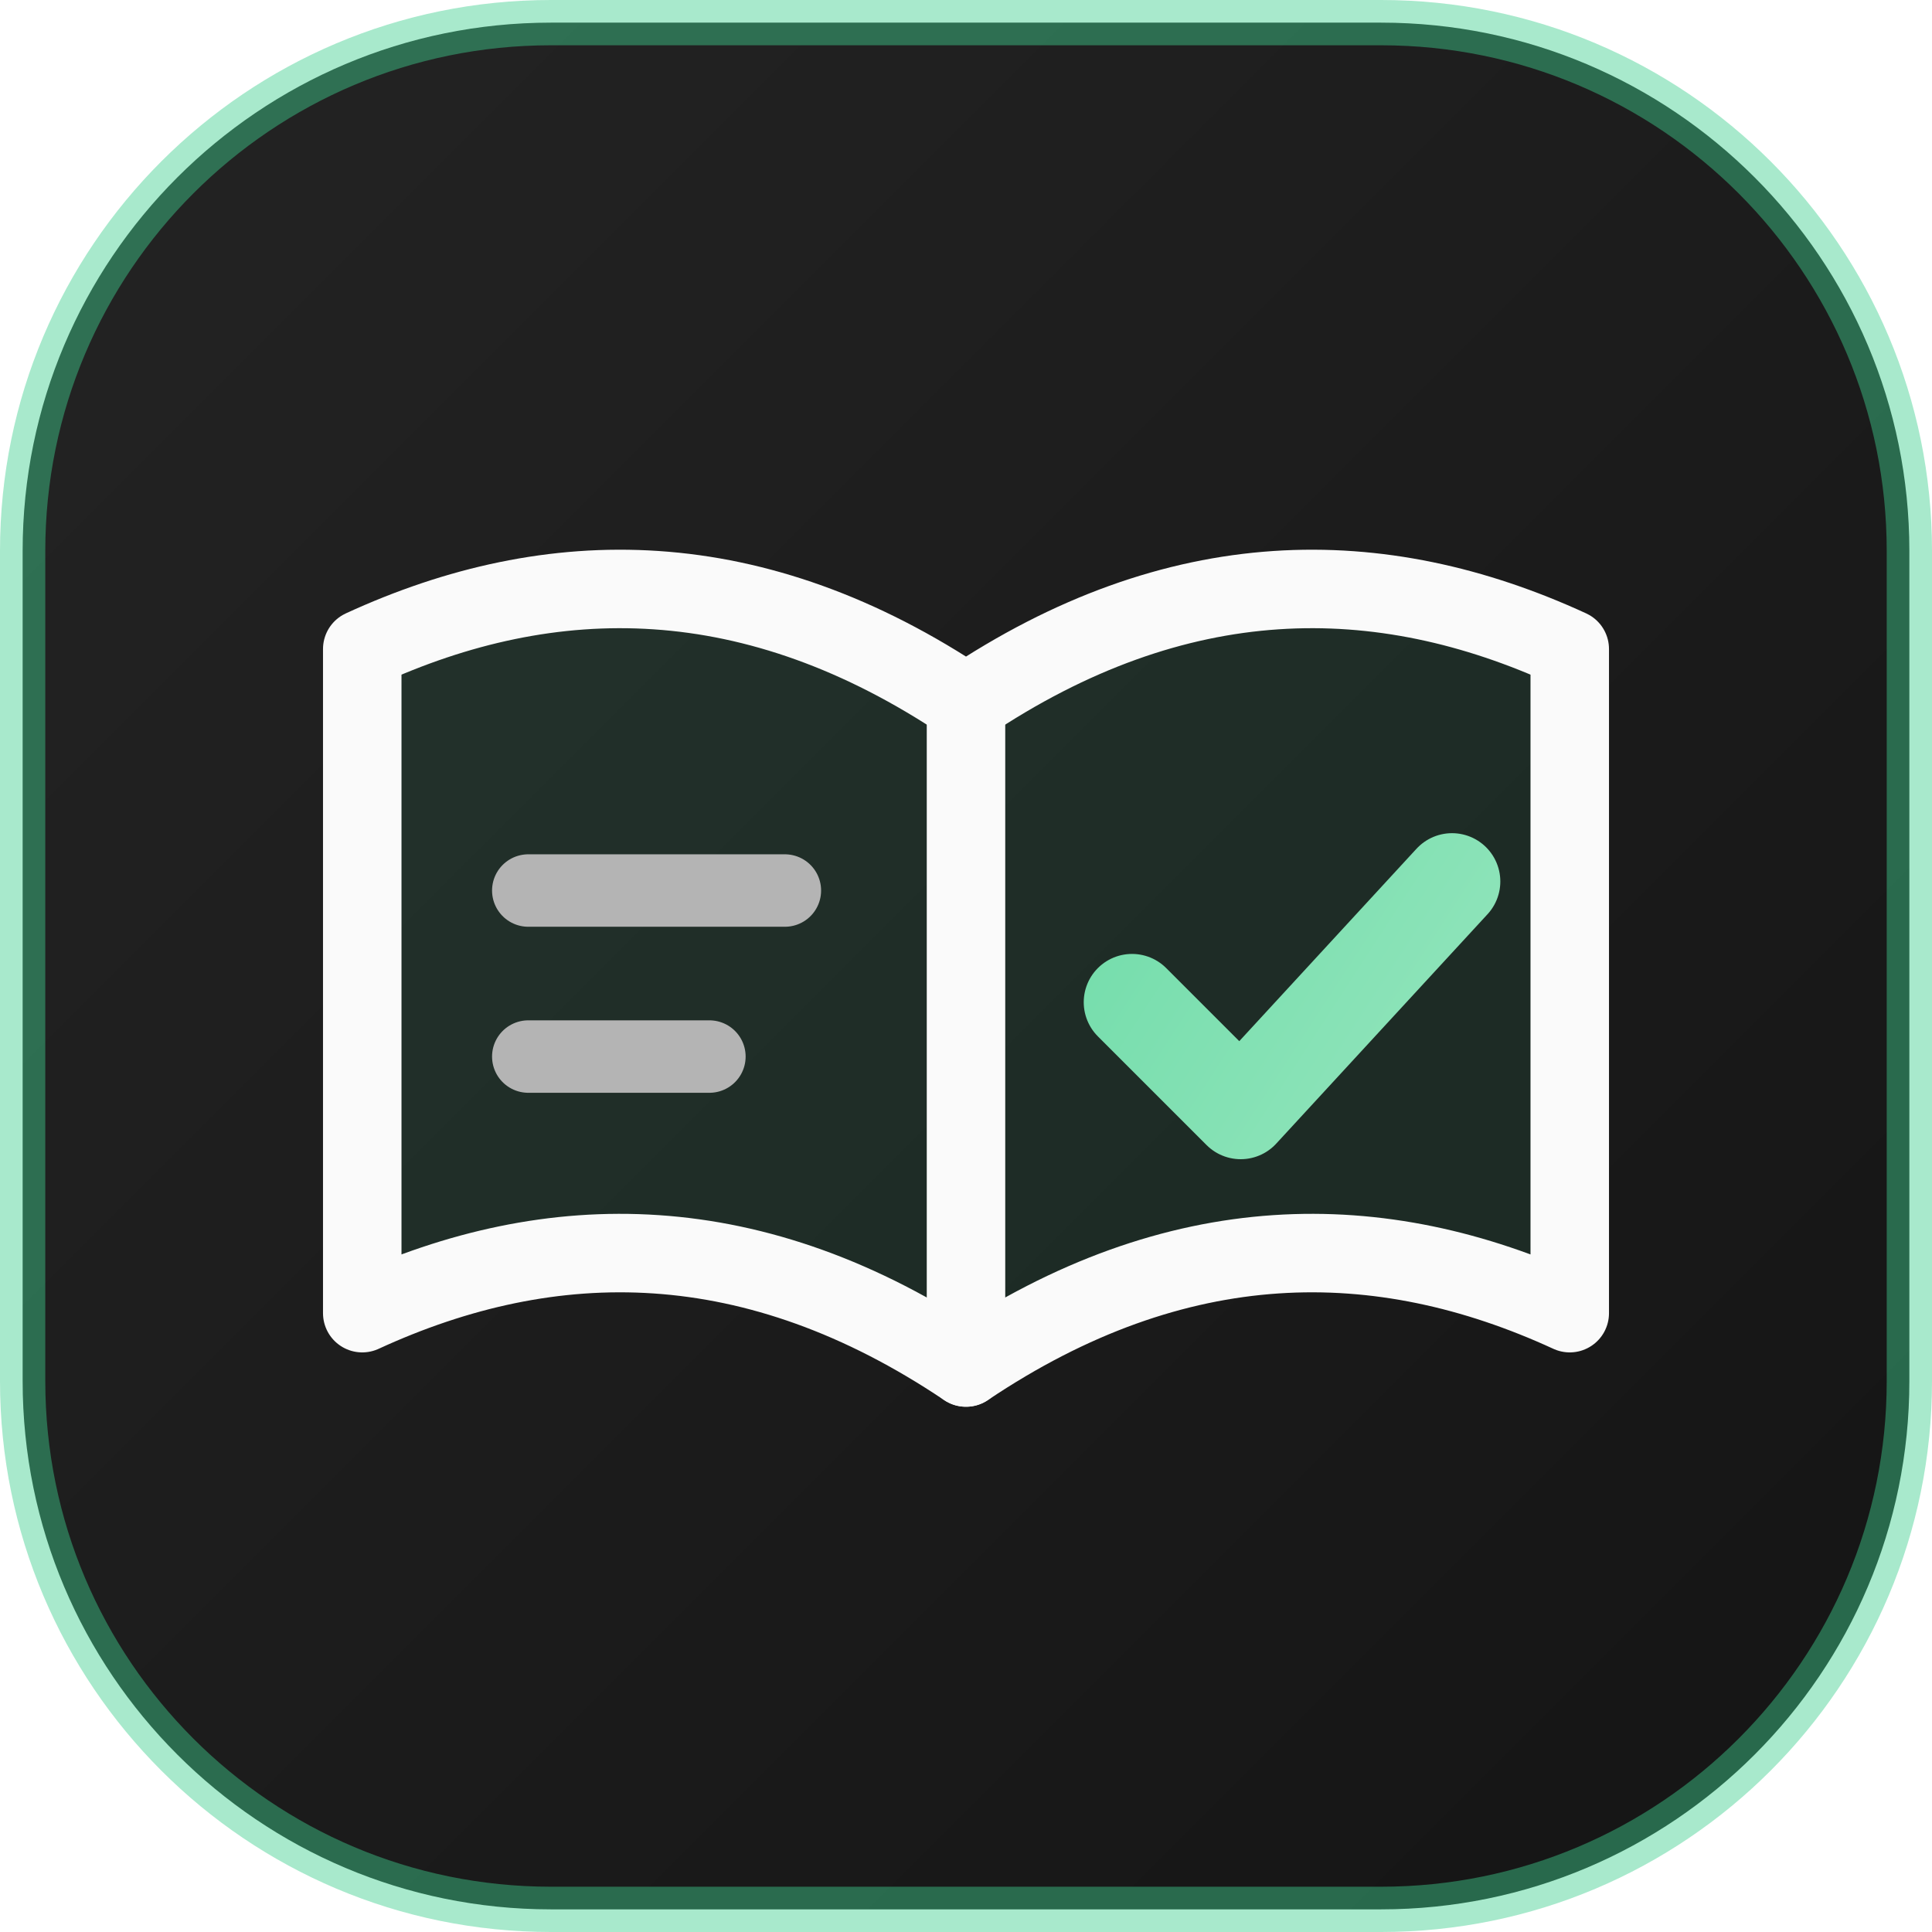
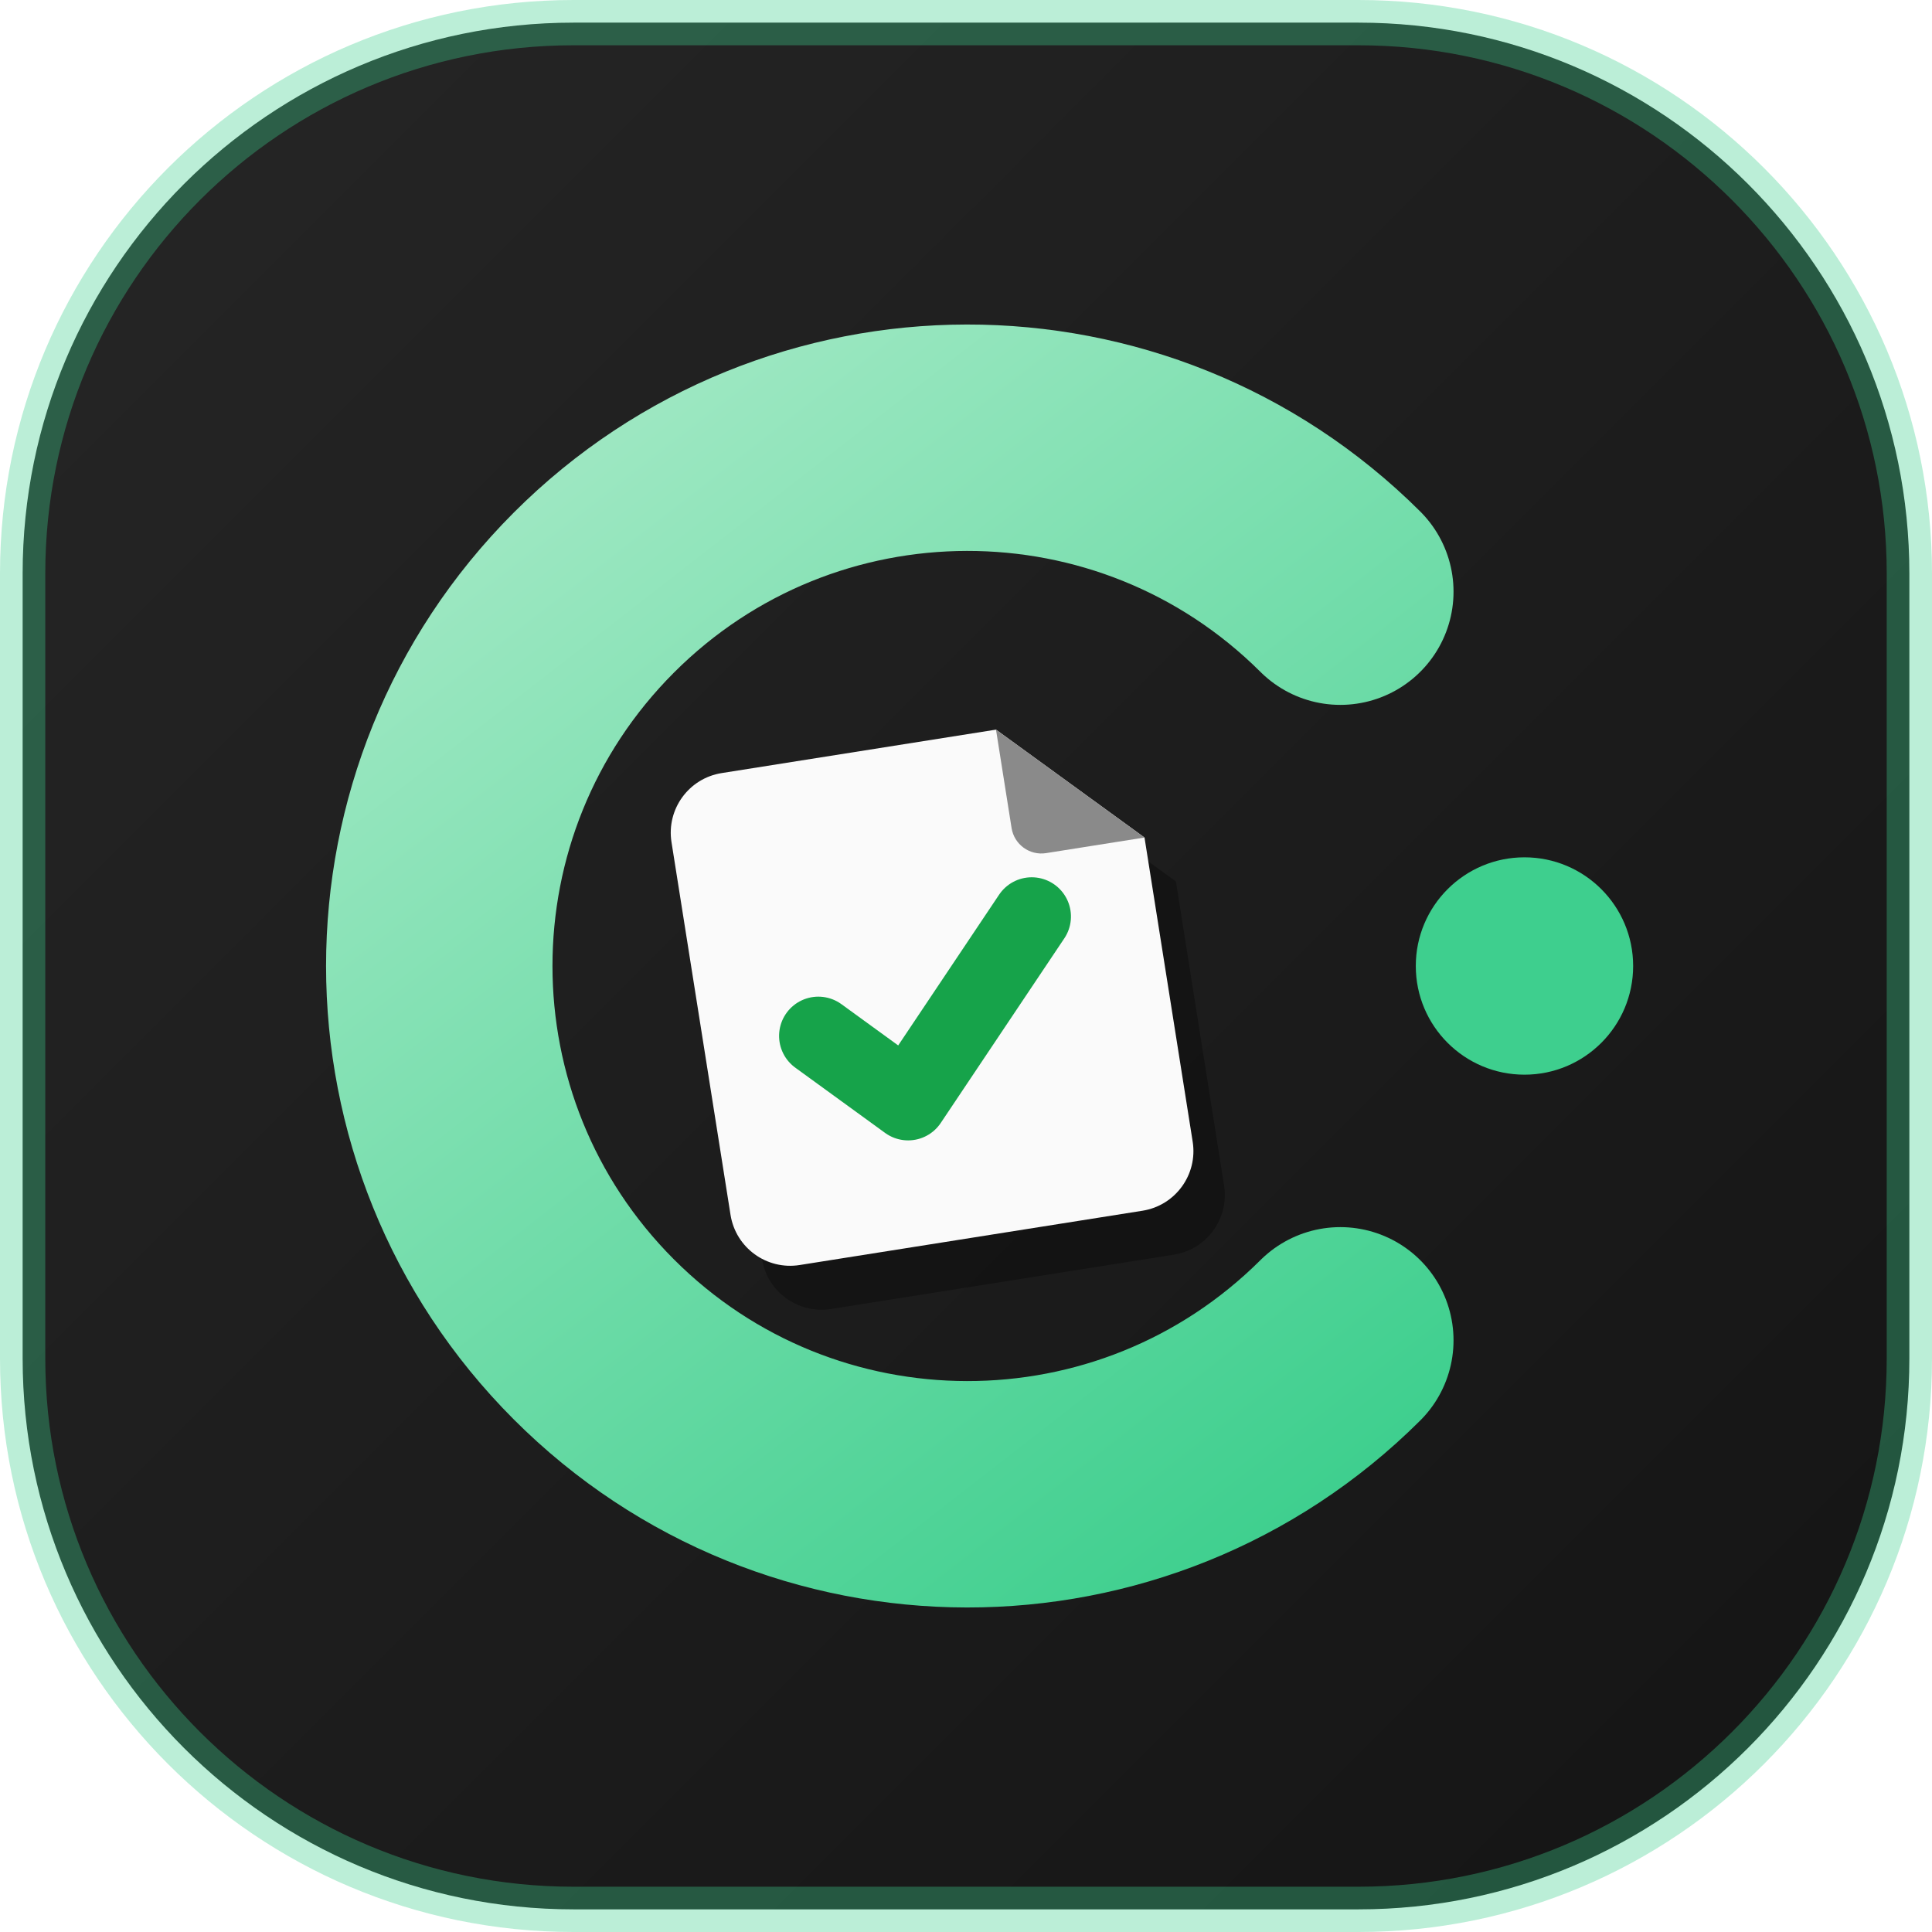
<svg xmlns="http://www.w3.org/2000/svg" viewBox="0 0 64 64" role="img" aria-label="Classfolio">
  <defs>
    <linearGradient id="cfd-bg" x1="0" y1="0" x2="64" y2="64" gradientUnits="userSpaceOnUse">
-       <stop offset="0" stop-color="#242424" />
+       <stop offset="0" stop-color="#262626" />
      <stop offset="1" stop-color="#141414" />
    </linearGradient>
-     <linearGradient id="cfd-g" x1="12" y1="20" x2="52" y2="46" gradientUnits="userSpaceOnUse">
-       <stop offset="0" stop-color="#3ecf8e" />
-       <stop offset="1" stop-color="#a3e9c5" />
+     <linearGradient id="cfd-ring" x1="16" y1="14" x2="44" y2="50" gradientUnits="userSpaceOnUse">
+       <stop offset="0" stop-color="#a3e9c5" />
+       <stop offset="1" stop-color="#3ecf8e" />
    </linearGradient>
  </defs>
-   <rect x=".75" y=".75" width="62.5" height="62.5" rx="17.5" fill="url(#cfd-bg)" stroke="#3ecf8e" stroke-opacity=".45" stroke-width="1.5" />
-   <path d="M12 21.5c6.3-2.9 13-2.9 20 1.8 7-4.7 13.7-4.7 20-1.8v22c-6.3-2.9-13-2.9-20 1.8-7-4.7-13.7-4.7-20-1.8z" fill="#3ecf8e" fill-opacity=".1" stroke="#fafafa" stroke-width="2.6" stroke-linejoin="round" />
-   <path d="M32 23.3v22" stroke="#fafafa" stroke-width="2.6" stroke-linecap="round" />
-   <path d="M17.5 29.5h8.5M17.5 35h6" stroke="#b4b4b4" stroke-width="2.4" stroke-linecap="round" />
-   <path d="M37.5 33.2l3.6 3.6 7-7.6" fill="none" stroke="url(#cfd-g)" stroke-width="3.2" stroke-linecap="round" stroke-linejoin="round" />
+   <rect x=".75" y=".75" width="62.5" height="62.5" rx="18.25" fill="url(#cfd-bg)" stroke="#3ecf8e" stroke-opacity=".35" stroke-width="1.5" />
+   <path d="M44.4 19.6A17.5 17.5 0 1 0 44.4 44.4" fill="none" stroke="url(#cfd-ring)" stroke-width="7.5" stroke-linecap="round" />
+   <g transform="rotate(-9 31.5 32)">
+     <path d="M25 24.5h9.2l4.3 4.3v10.2a2 2 0 0 1-2 2H25a2 2 0 0 1-2-2v-12.5a2 2 0 0 1 2-2z" transform="translate(.8 1.6)" fill="#000" fill-opacity=".3" />
+     <path d="M25 24.5h9.2l4.3 4.3v10.2a2 2 0 0 1-2 2H25a2 2 0 0 1-2-2v-12.5a2 2 0 0 1 2-2z" fill="#fafafa" />
+     <path d="M34.2 24.5v3.3a1 1 0 0 0 1 1h3.3" fill="#8a8a8a" />
+     <path d="M26.8 33.6l2.6 2.6 5-5.4" fill="none" stroke="#16a34a" stroke-width="2.6" stroke-linecap="round" stroke-linejoin="round" />
+   </g>
+   <circle cx="50.5" cy="32" r="3.6" fill="#3ecf8e" />
</svg>
